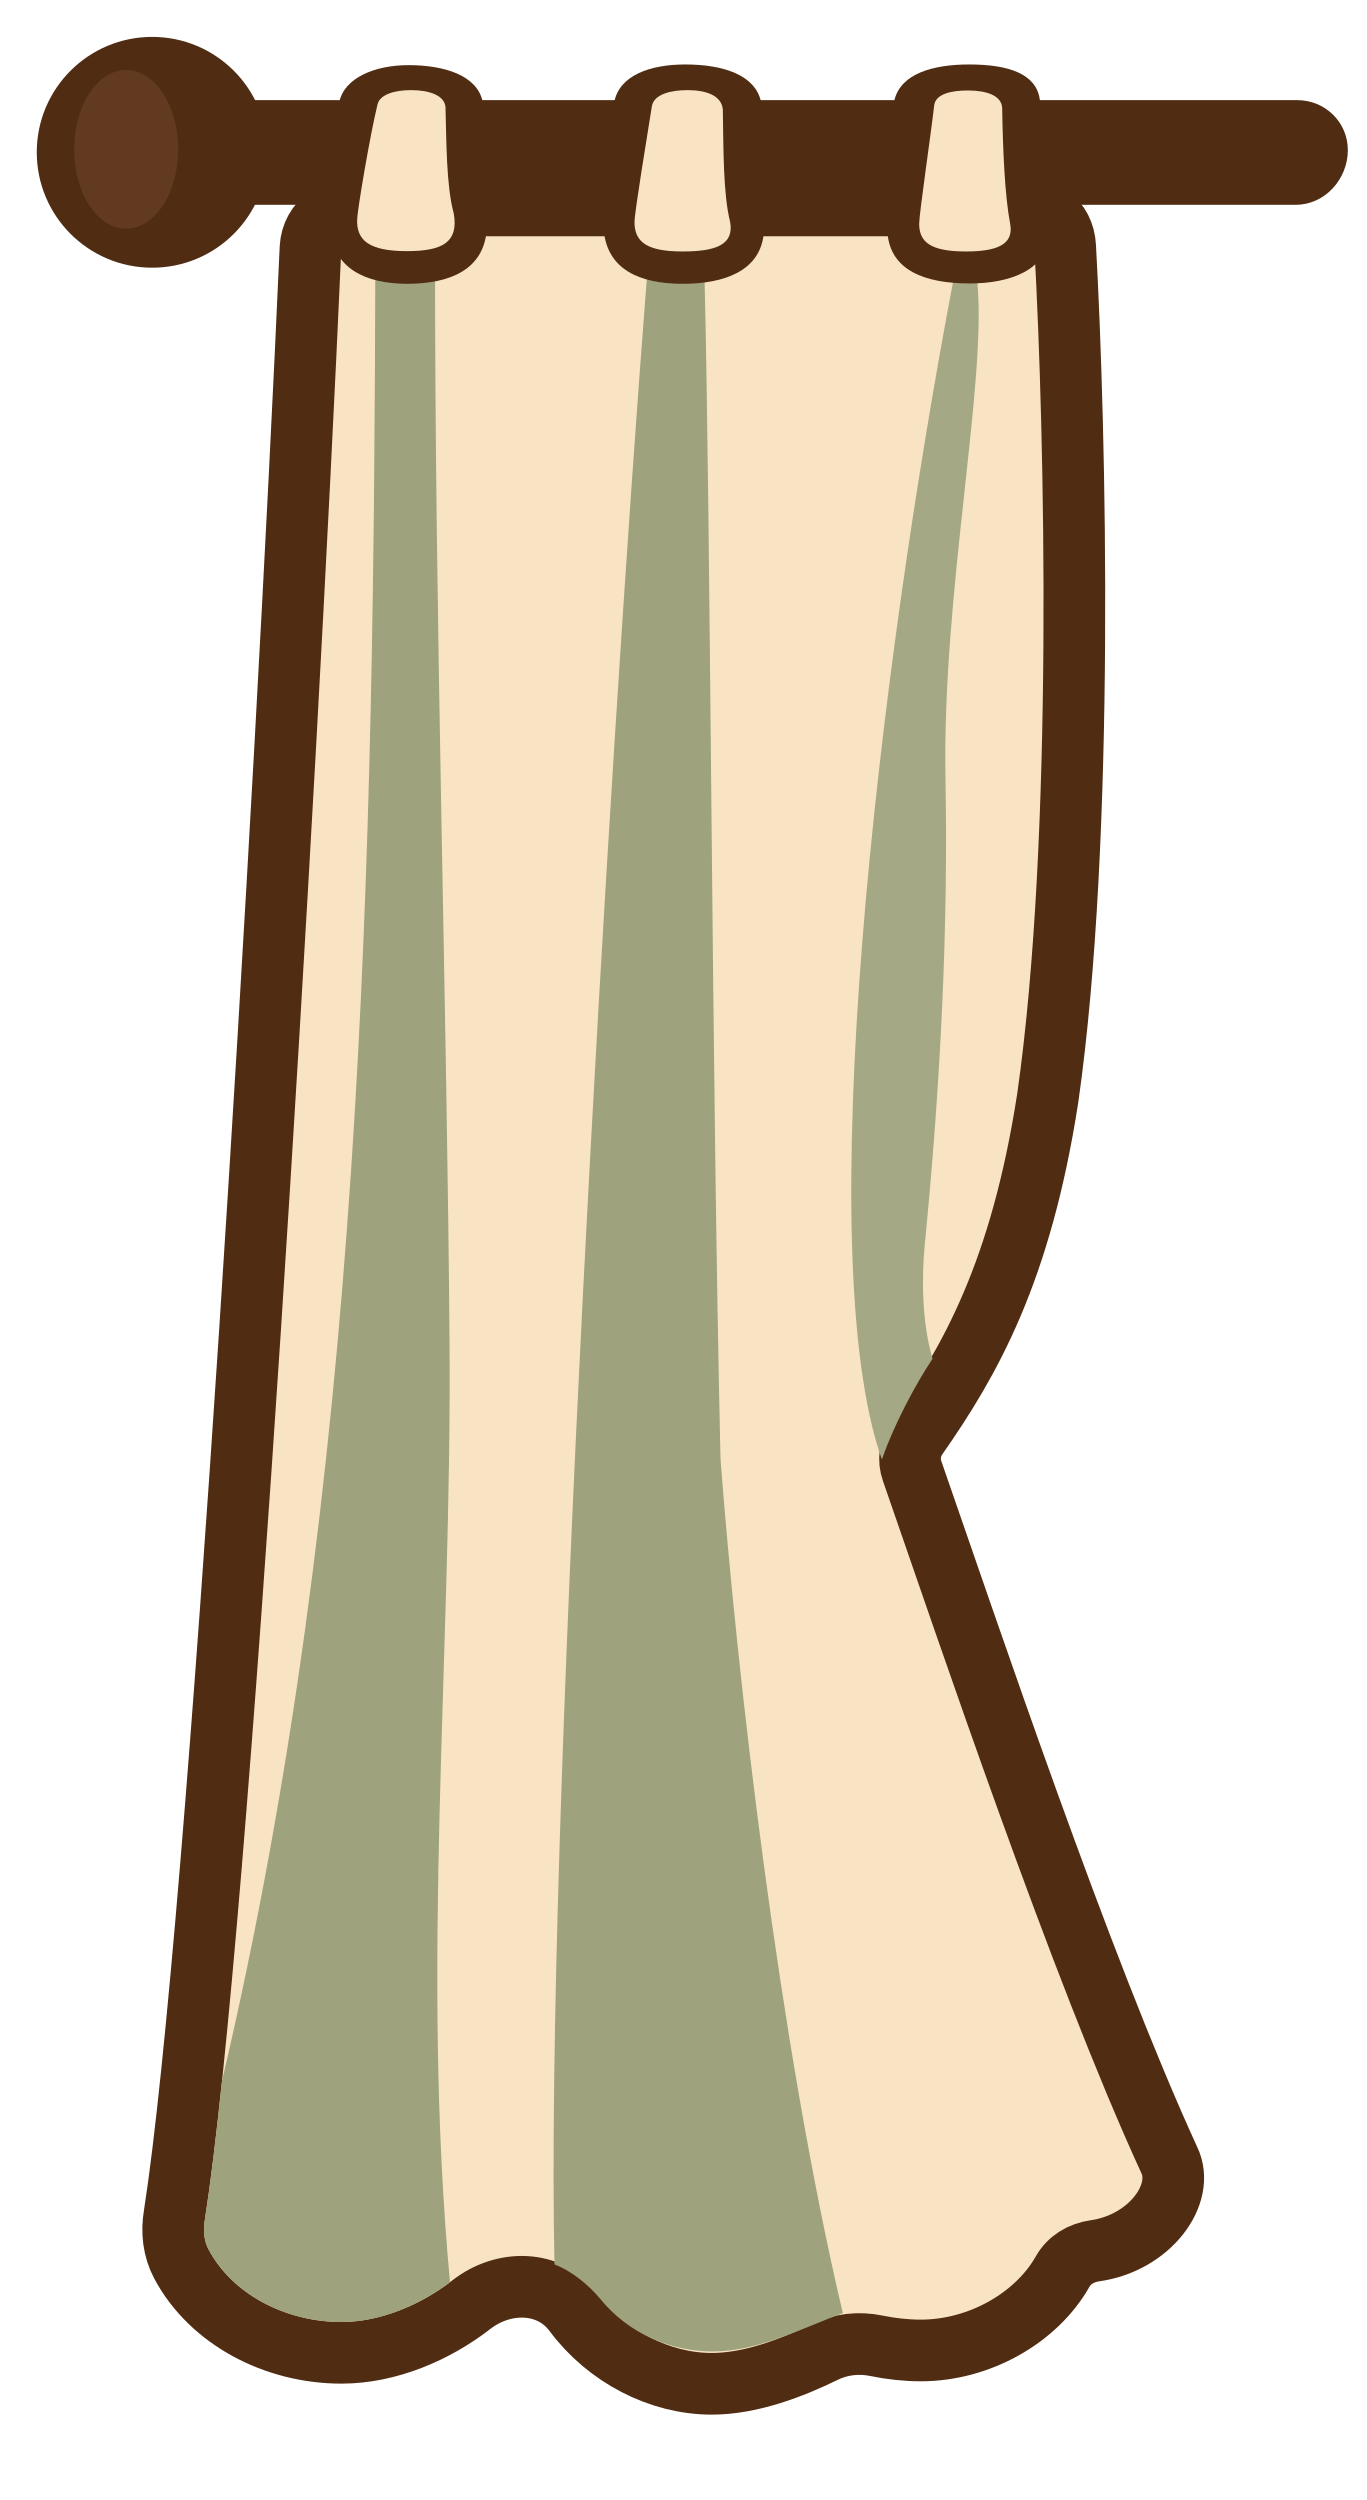
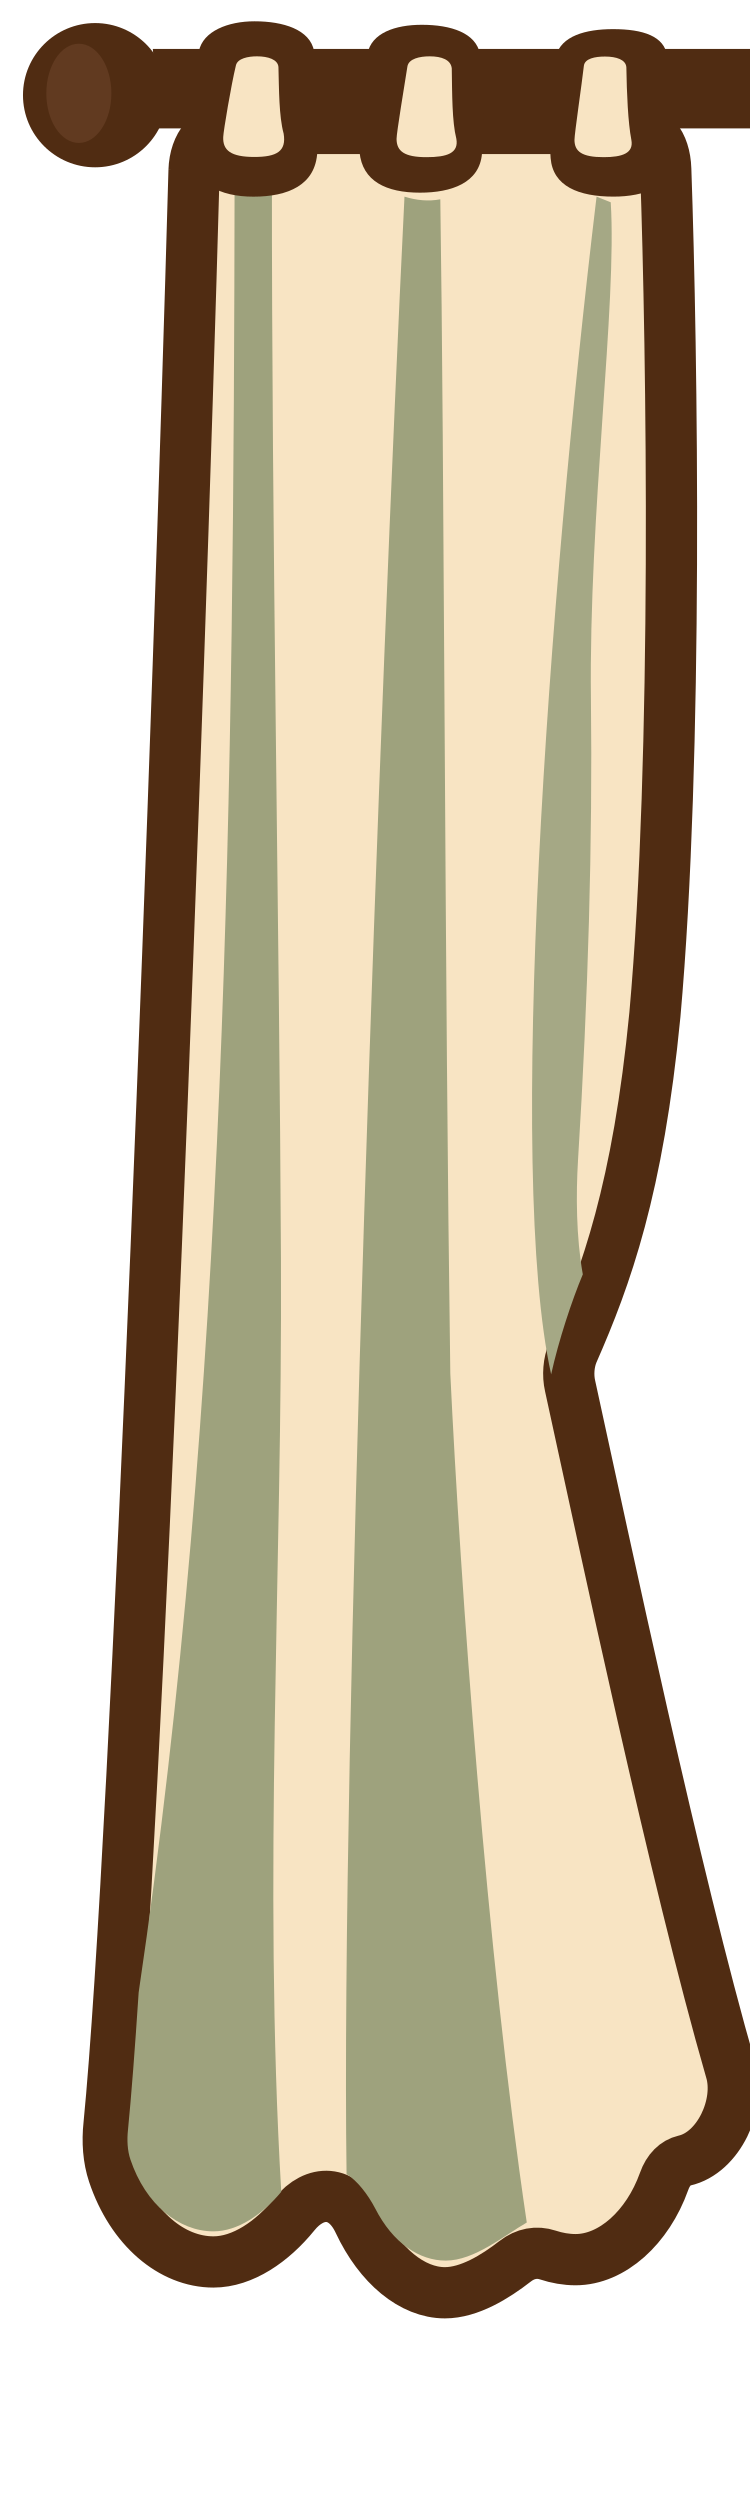
- <svg xmlns="http://www.w3.org/2000/svg" width="100%" height="100%" viewBox="0 0 41 75" version="1.1" xml:space="preserve" style="fill-rule:evenodd;clip-rule:evenodd;">
-   <rect id="Artboard1" x="0" y="0" width="40.9" height="74.04" style="fill:none;" />
-   <clipPath id="_clip1">
-     <rect x="0" y="0" width="40.9" height="74.04" />
-   </clipPath>
-   <g clip-path="url(#_clip1)">
-     <path d="M9.315,7.434c-0.73,16.45 -2.75,50.51 -4.08,59c-0.09,0.52 -0.03,1.04 0.21,1.49c0.88,1.65 2.8,2.66 4.8,2.66c1.4,0 2.82,-0.61 3.89,-1.44c0.97,-0.76 2.36,-0.75 3.09,0.23c0.99,1.33 2.57,2.14 4.13,2.14c1.17,0 2.41,-0.48 3.37,-0.95c0.49,-0.24 1.04,-0.3 1.57,-0.19c0.43,0.09 0.89,0.14 1.33,0.14c1.75,0 3.46,-0.97 4.25,-2.36c0.2,-0.36 0.56,-0.57 0.97,-0.63c1.65,-0.23 2.73,-1.71 2.23,-2.73c-2.67,-5.82 -6.03,-15.83 -7.71,-20.66c-0.12,-0.33 -0.07,-0.71 0.13,-1.01c1.6,-2.29 3.13,-4.95 3.94,-10.2c1.11,-7.79 0.83,-19.96 0.52,-25.53c-0.04,-0.8 -0.69,-1.23 -1.48,-1.23l-19.52,0c-0.89,0 -1.6,0.48 -1.64,1.27Z" style="fill:#f8e4c3;fill-rule:nonzero;stroke:#502c12;stroke-width:1.85px;" />
-     <path d="M19.415,8.224c-1.17,14.92 -3.06,47.15 -2.78,59.71c0.51,0.19 1.03,0.62 1.37,1.03c0.86,1.06 2.13,1.58 3.39,1.58c1.38,0 2.81,-0.76 3.89,-1.15c-1.92,-8.12 -3.19,-19.31 -3.67,-25.63c-0.27,-11.83 -0.29,-27.74 -0.48,-35.46c-0.57,0.07 -1.16,0.03 -1.72,-0.08Z" style="fill:#9ea27d;fill-rule:nonzero;" />
-     <path d="M28.635,8.224c-2.321,12.165 -4.332,29.445 -2.18,35.56c0.36,-1.03 1,-2.24 1.52,-3.02c-0.32,-1.12 -0.33,-2.41 -0.23,-3.45c0.49,-4.97 0.7,-9.61 0.62,-13.91c-0.11,-5.63 1.26,-11.95 0.95,-15.01l-0.68,-0.17Z" style="fill:#a5a885;fill-rule:nonzero;" />
+ <svg xmlns="http://www.w3.org/2000/svg" width="100%" height="100%" viewBox="0 0 36 120" overflow="visible" version="1.1" xml:space="preserve" style="fill-rule:evenodd;clip-rule:evenodd;">
+   <rect id="Artboard1" x="0" y="0" width="35.907" height="119.403" style="fill:none;" />
+   <g>
+     <path d="M9.315,8.183c-0.73,26.151 -2.75,80.296 -4.08,93.793c-0.09,0.827 -0.03,1.653 0.21,2.369c0.88,2.623 2.8,4.229 4.8,4.229c1.4,0 2.82,-0.97 3.89,-2.289c0.97,-1.208 2.36,-1.192 3.09,0.366c0.99,2.114 2.57,3.402 4.13,3.402c1.17,0 2.41,-0.763 3.37,-1.51c0.49,-0.382 1.04,-0.477 1.57,-0.302c0.43,0.143 0.89,0.223 1.33,0.223c1.75,0 3.46,-1.542 4.25,-3.752c0.2,-0.572 0.56,-0.906 0.97,-1.002c1.65,-0.366 2.73,-2.718 2.23,-4.34c-2.67,-9.252 -6.03,-25.165 -7.71,-32.843c-0.12,-0.525 -0.07,-1.129 0.13,-1.606c1.6,-3.64 3.13,-7.869 3.94,-16.215c1.11,-12.384 0.83,-31.731 0.52,-40.585c-0.04,-1.272 -0.69,-1.955 -1.48,-1.955l-19.52,0c-0.89,0 -1.6,0.763 -1.64,2.019Z" style="fill:#f8e4c3;fill-rule:nonzero;stroke:#502c12;stroke-width:2.46px;" />
+     <path d="M19.415,9.439c-1.17,23.718 -3.06,74.955 -2.78,94.921c0.51,0.302 1.03,0.986 1.37,1.637c0.86,1.685 2.13,2.512 3.39,2.512c1.38,0 2.81,-1.208 3.89,-1.828c-1.92,-12.908 -3.19,-30.697 -3.67,-40.744c-0.27,-18.806 -0.29,-44.098 -0.48,-56.371c-0.57,0.111 -1.16,0.048 -1.72,-0.127Z" style="fill:#9ea27d;fill-rule:nonzero;" />
+     <path d="M28.635,9.439c-2.321,19.339 -4.332,46.809 -2.18,56.53c0.36,-1.637 1,-3.561 1.52,-4.801c-0.32,-1.78 -0.33,-3.831 -0.23,-5.484c0.49,-7.901 0.7,-15.277 0.62,-22.113c-0.11,-8.95 1.26,-18.997 0.95,-23.861l-0.68,-0.27Z" style="fill:#a5a885;fill-rule:nonzero;" />
    <circle cx="4.565" cy="4.569" r="3.462" style="fill:#502c12;" />
    <ellipse cx="3.785" cy="4.48" rx="1.561" ry="2.381" style="fill:#613a20;" />
-     <path d="M7.335,3.004l31.58,0c0.84,0 1.52,0.66 1.52,1.5c0,0.87 -0.69,1.64 -1.56,1.64l-31.37,0l-0.17,-3.14Z" style="fill:#502c12;fill-rule:nonzero;" />
-     <path d="M13.501,68.467c-0.904,0.683 -2.086,1.194 -3.256,1.194c-1.654,0 -3.258,-0.807 -3.986,-2.171c-0.144,-0.271 -0.169,-0.585 -0.115,-0.898l0.001,-0.007c0.161,-1.03 0.333,-2.435 0.511,-4.139c4.238,-18.026 4.562,-36.527 4.605,-54.912l1.791,-0c-0.014,10.94 0.36,22.649 0.434,32.804c0.069,9.382 -0.868,18.65 0.014,28.128Z" style="fill:#9ea27d;" />
-     <path d="M10.175,3.074c0.15,-0.75 1.09,-1.12 2.08,-1.12c1.08,0 2.08,0.31 2.23,1.12c0.14,1.12 0.18,2.63 0.12,3.76c-0.06,1.25 -1.1,1.68 -2.39,1.68c-1.25,0 -2.25,-0.47 -2.3,-1.68c-0.04,-1.27 0.06,-2.75 0.26,-3.76Z" style="fill:#502c12;fill-rule:nonzero;" />
+     <path d="M7.335,2.348l53.974,0c1.436,0 2.598,0.802 2.598,1.823c0,1.057 -1.179,1.993 -2.666,1.993l-53.615,0l-0.291,-3.816Z" style="fill:#502c12;fill-rule:nonzero;" />
+     <path d="M13.501,105.207c-0.904,1.086 -2.086,1.898 -3.256,1.898c-1.654,0 -3.258,-1.283 -3.986,-3.451c-0.144,-0.431 -0.169,-0.93 -0.115,-1.428l0.001,-0.011c0.161,-1.637 0.333,-3.871 0.511,-6.58c4.238,-28.656 4.562,-58.067 4.605,-87.294l1.791,-0c-0.014,17.391 0.36,36.005 0.434,52.149c0.069,14.915 -0.868,29.648 0.014,44.715l0.001,0.002Z" style="fill:#9ea27d;" />
+     <path d="M9.547,2.459c0.192,-0.962 1.399,-1.437 2.669,-1.437c1.386,0 2.669,0.398 2.861,1.437c0.18,1.437 0.231,3.375 0.154,4.825c-0.077,1.604 -1.411,2.156 -3.067,2.156c-1.604,0 -2.887,-0.603 -2.951,-2.156c-0.051,-1.63 0.077,-3.529 0.334,-4.825Z" style="fill:#502c12;fill-rule:nonzero;" />
    <path d="M11.325,3.134c0.08,-0.33 0.58,-0.43 1.01,-0.43c0.53,0 1,0.15 1.03,0.51c0.03,1.04 0.02,2.36 0.25,3.2c0.14,0.85 -0.33,1.12 -1.41,1.12c-1.11,0 -1.52,-0.31 -1.49,-0.96c0.01,-0.29 0.378,-2.483 0.61,-3.44Z" style="fill:#f8e4c3;fill-rule:nonzero;" />
-     <path d="M18.425,3.074c0.15,-0.82 1.09,-1.14 2.13,-1.14c1.15,0 2.12,0.32 2.28,1.14c0.15,1.28 0.18,2.73 0.08,3.9c-0.09,1.16 -1.2,1.54 -2.43,1.54c-1.33,0 -2.26,-0.45 -2.37,-1.59c-0.1,-1.35 0.11,-2.83 0.31,-3.85Z" style="fill:#502c12;fill-rule:nonzero;" />
+     <path d="M17.638,2.586c0.184,-1.004 1.335,-1.396 2.608,-1.396c1.408,0 2.596,0.392 2.792,1.396c0.184,1.567 0.22,3.343 0.098,4.776c-0.11,1.42 -1.469,1.886 -2.976,1.886c-1.629,0 -2.767,-0.551 -2.902,-1.947c-0.122,-1.653 0.135,-3.465 0.38,-4.714Z" style="fill:#502c12;fill-rule:nonzero;" />
    <path d="M19.555,3.194c0.06,-0.38 0.6,-0.49 1.07,-0.49c0.58,0 1.02,0.17 1.06,0.58c0.02,1.22 0.01,2.55 0.22,3.38c0.12,0.69 -0.45,0.88 -1.43,0.88c-1.06,0 -1.44,-0.28 -1.44,-0.88c0,-0.29 0.374,-2.546 0.52,-3.47Z" style="fill:#f8e4c3;fill-rule:nonzero;" />
-     <path d="M26.835,2.994c0.2,-0.79 1.16,-1.06 2.24,-1.06c1.18,0 2.02,0.28 2.12,1.06c0.15,1.4 0.28,3 0.26,4.04c-0.02,1.07 -1.17,1.47 -2.36,1.47c-1.38,0 -2.38,-0.41 -2.47,-1.51c-0.11,-1.4 0,-2.96 0.21,-4Z" style="fill:#502c12;fill-rule:nonzero;" />
+     <path d="M26.687,2.695c0.245,-0.967 1.42,-1.297 2.741,-1.297c1.444,0 2.472,0.343 2.595,1.297c0.184,1.713 0.343,3.672 0.318,4.944c-0.024,1.31 -1.432,1.799 -2.888,1.799c-1.689,0 -2.913,-0.502 -3.023,-1.848c-0.135,-1.713 0,-3.623 0.257,-4.895Z" style="fill:#502c12;fill-rule:nonzero;" />
    <path d="M28.025,3.164c0.04,-0.36 0.55,-0.45 1.01,-0.45c0.56,0 1,0.15 1.03,0.51c0.02,1.27 0.08,2.66 0.24,3.49c0.12,0.64 -0.43,0.83 -1.33,0.83c-1.04,0 -1.4,-0.27 -1.4,-0.83c0,-0.3 0.359,-2.732 0.45,-3.55Z" style="fill:#f8e4c3;fill-rule:nonzero;" />
  </g>
</svg>
